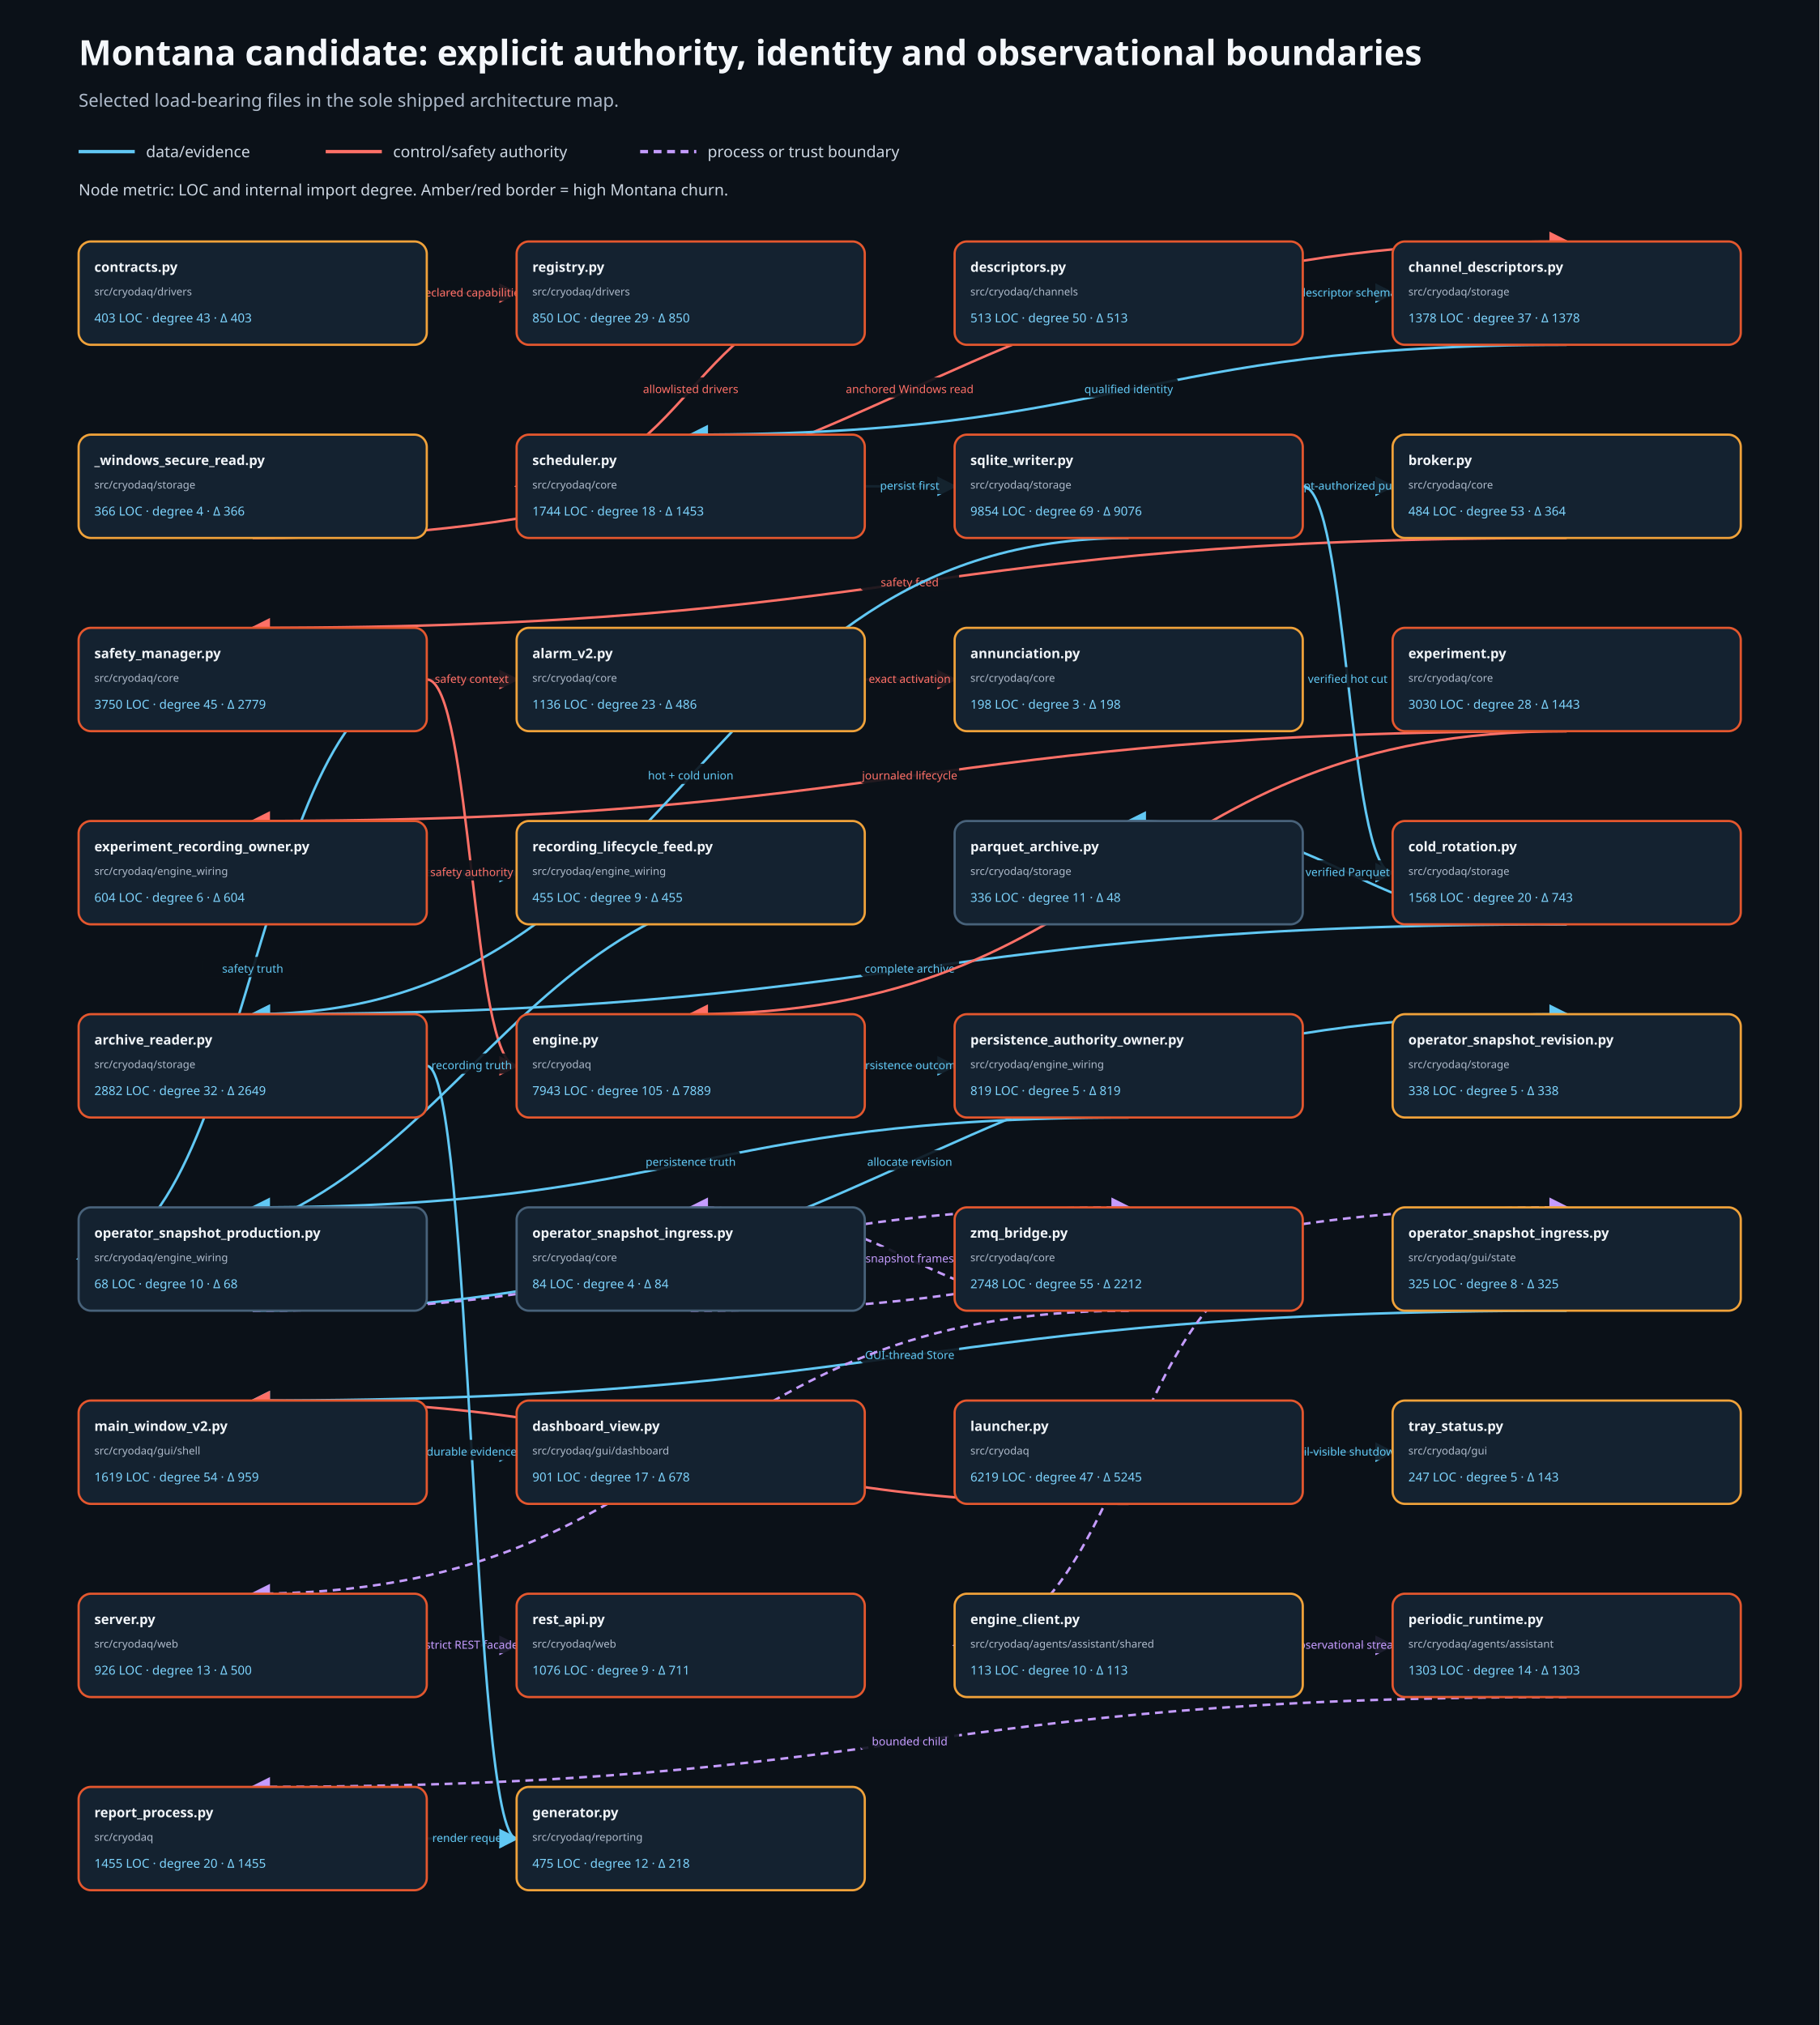
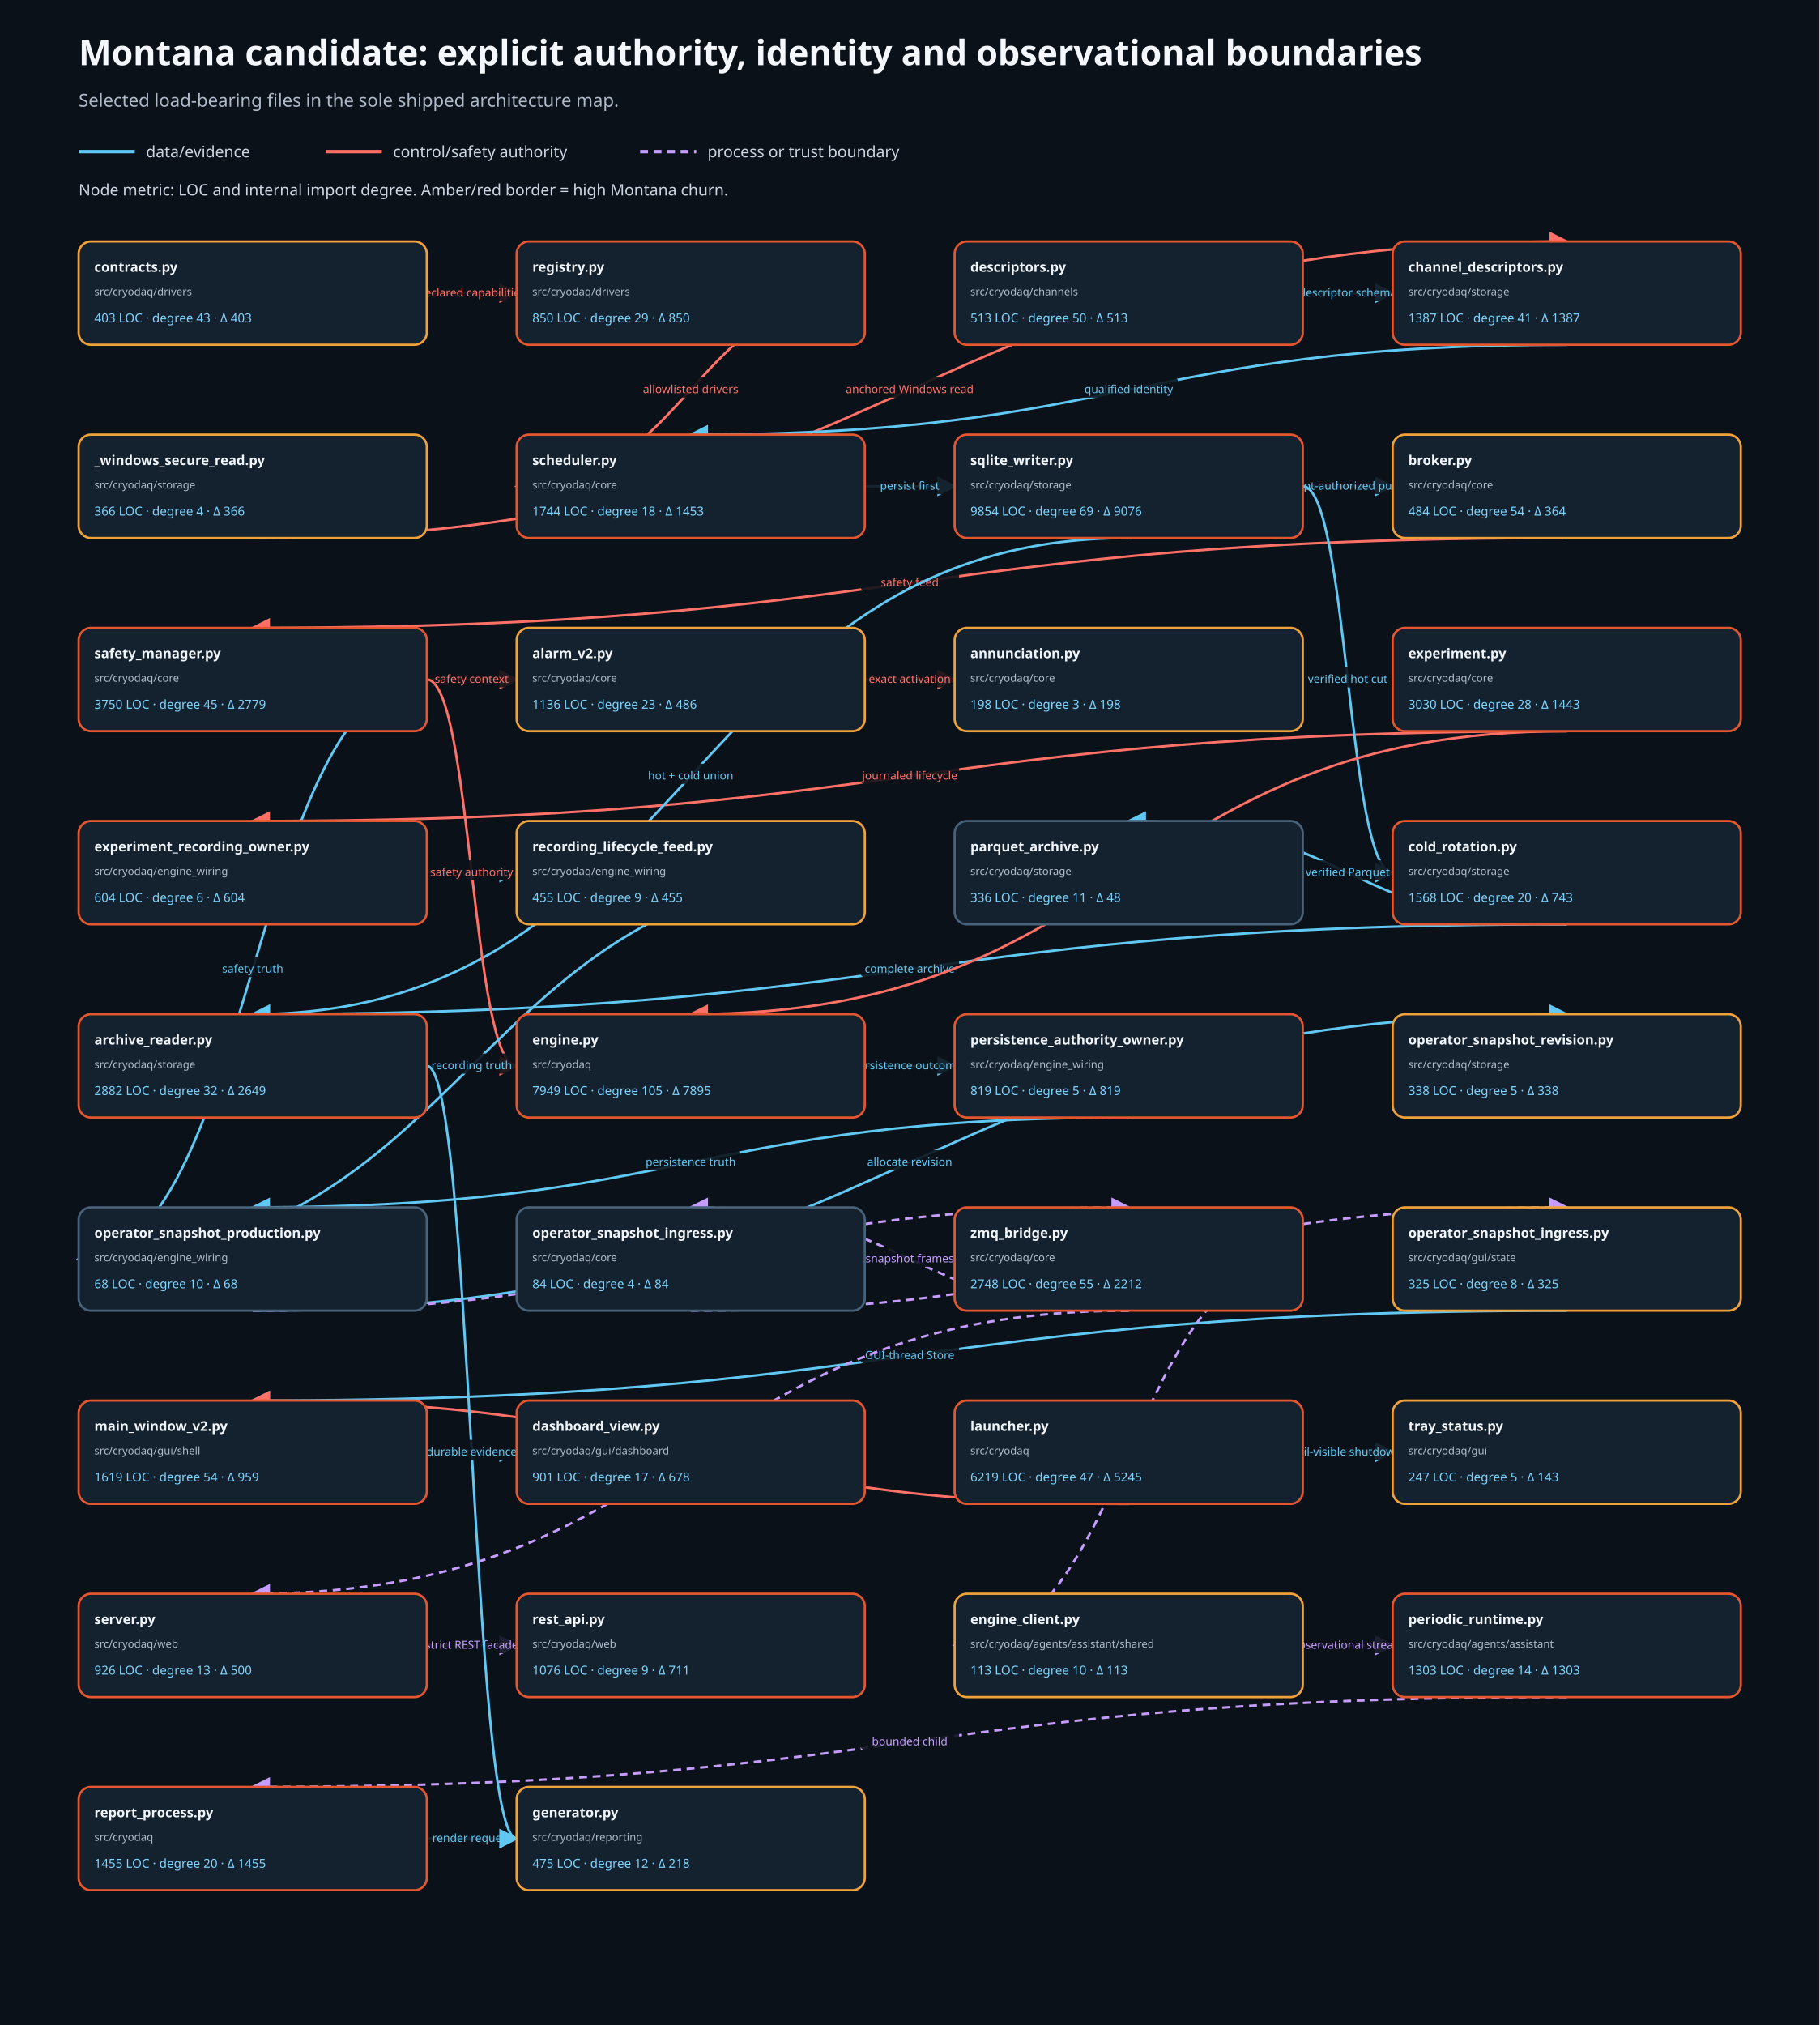
<svg xmlns="http://www.w3.org/2000/svg" role="img" aria-labelledby="title desc" viewBox="0 0 1620 1803" width="1620" height="1803">
  <defs>
    <marker id="dataArrow" markerWidth="8" markerHeight="8" refX="7" refY="4" orient="auto">
      <path d="M0,0 L8,4 L0,8 Z" fill="#61c8f4" />
    </marker>
    <marker id="controlArrow" markerWidth="8" markerHeight="8" refX="7" refY="4" orient="auto">
      <path d="M0,0 L8,4 L0,8 Z" fill="#ff7067" />
    </marker>
    <marker id="boundaryArrow" markerWidth="8" markerHeight="8" refX="7" refY="4" orient="auto">
      <path d="M0,0 L8,4 L0,8 Z" fill="#c59cff" />
    </marker>
  </defs>
  <rect width="100%" height="100%" fill="#0b1118" />
  <text x="70" y="58" fill="#f4f7fb" font-family="Segoe UI, sans-serif" font-size="31" font-weight="700">Montana candidate: explicit authority, identity and observational boundaries</text>
  <text x="70" y="95" fill="#aebaca" font-family="Segoe UI, sans-serif" font-size="16">Selected load-bearing files in the sole shipped architecture map.</text>
  <g aria-label="Legend" font-family="Segoe UI, sans-serif" font-size="14">
    <line x1="70" y1="135" x2="120" y2="135" stroke="#61c8f4" stroke-width="3" />
    <text x="130" y="140" fill="#cbd5e1">data/evidence</text>
    <line x1="290" y1="135" x2="340" y2="135" stroke="#ff7067" stroke-width="3" />
    <text x="350" y="140" fill="#cbd5e1">control/safety authority</text>
    <line x1="570" y1="135" x2="620" y2="135" stroke="#c59cff" stroke-width="3" stroke-dasharray="7 5" />
    <text x="630" y="140" fill="#cbd5e1">process or trust boundary</text>
    <text x="70" y="174" fill="#cbd5e1">Node metric: LOC and internal import degree. Amber/red border = high Montana churn.</text>
  </g>
  <g class="architecture-edges" fill="none">
    <path d="M380,261.0 C420.0,261.0 420.0,261.0 460,261.0" stroke="#ff7067" stroke-width="2.2" marker-end="url(#controlArrow)" />
    <rect x="376.0" y="250.0" width="88" height="18" rx="4" fill="#0b1118" opacity=".9" />
    <text x="420.0" y="264.0" text-anchor="middle" fill="#ff7067" font-family="Segoe UI, sans-serif" font-size="10">declared capabilities</text>
    <path d="M770,261.0 C615.0,261.0 615.0,433.0 460,433.0" stroke="#ff7067" stroke-width="2.2" marker-end="url(#controlArrow)" />
    <rect x="571.0" y="336.0" width="88" height="18" rx="4" fill="#0b1118" opacity=".9" />
    <text x="615.0" y="350.0" text-anchor="middle" fill="#ff7067" font-family="Segoe UI, sans-serif" font-size="10">allowlisted drivers</text>
    <path d="M1160,261.0 C1200.0,261.0 1200.0,261.0 1240,261.0" stroke="#61c8f4" stroke-width="2.2" marker-end="url(#dataArrow)" />
    <rect x="1156.0" y="250.0" width="88" height="18" rx="4" fill="#0b1118" opacity=".9" />
    <text x="1200.0" y="264.0" text-anchor="middle" fill="#61c8f4" font-family="Segoe UI, sans-serif" font-size="10">descriptor schema</text>
    <path d="M225.0,479 C810.0,479 810.0,215 1395.0,215" stroke="#ff7067" stroke-width="2.2" marker-end="url(#controlArrow)" />
    <rect x="766.0" y="336.0" width="88" height="18" rx="4" fill="#0b1118" opacity=".9" />
    <text x="810.0" y="350.0" text-anchor="middle" fill="#ff7067" font-family="Segoe UI, sans-serif" font-size="10">anchored Windows read</text>
    <path d="M1395.0,307 C1005.0,307 1005.0,387 615.0,387" stroke="#61c8f4" stroke-width="2.2" marker-end="url(#dataArrow)" />
    <rect x="961.0" y="336.0" width="88" height="18" rx="4" fill="#0b1118" opacity=".9" />
    <text x="1005.0" y="350.0" text-anchor="middle" fill="#61c8f4" font-family="Segoe UI, sans-serif" font-size="10">qualified identity</text>
    <path d="M770,433.0 C810.0,433.0 810.0,433.0 850,433.0" stroke="#61c8f4" stroke-width="2.2" marker-end="url(#dataArrow)" />
    <rect x="766.0" y="422.0" width="88" height="18" rx="4" fill="#0b1118" opacity=".9" />
    <text x="810.0" y="436.0" text-anchor="middle" fill="#61c8f4" font-family="Segoe UI, sans-serif" font-size="10">persist first</text>
    <path d="M1160,433.0 C1200.0,433.0 1200.0,433.0 1240,433.0" stroke="#61c8f4" stroke-width="2.2" marker-end="url(#dataArrow)" />
    <rect x="1156.0" y="422.0" width="88" height="18" rx="4" fill="#0b1118" opacity=".9" />
    <text x="1200.0" y="436.0" text-anchor="middle" fill="#61c8f4" font-family="Segoe UI, sans-serif" font-size="10">receipt-authorized publish</text>
    <path d="M1395.0,479 C810.0,479 810.0,559 225.0,559" stroke="#ff7067" stroke-width="2.2" marker-end="url(#controlArrow)" />
    <rect x="766.0" y="508.0" width="88" height="18" rx="4" fill="#0b1118" opacity=".9" />
    <text x="810.0" y="522.0" text-anchor="middle" fill="#ff7067" font-family="Segoe UI, sans-serif" font-size="10">safety feed</text>
    <path d="M380,605.0 C420.0,605.0 420.0,605.0 460,605.0" stroke="#ff7067" stroke-width="2.2" marker-end="url(#controlArrow)" />
    <rect x="376.0" y="594.0" width="88" height="18" rx="4" fill="#0b1118" opacity=".9" />
    <text x="420.0" y="608.0" text-anchor="middle" fill="#ff7067" font-family="Segoe UI, sans-serif" font-size="10">safety context</text>
    <path d="M770,605.0 C810.0,605.0 810.0,605.0 850,605.0" stroke="#ff7067" stroke-width="2.2" marker-end="url(#controlArrow)" />
    <rect x="766.0" y="594.0" width="88" height="18" rx="4" fill="#0b1118" opacity=".9" />
    <text x="810.0" y="608.0" text-anchor="middle" fill="#ff7067" font-family="Segoe UI, sans-serif" font-size="10">exact activation</text>
    <path d="M1395.0,651 C810.0,651 810.0,731 225.0,731" stroke="#ff7067" stroke-width="2.2" marker-end="url(#controlArrow)" />
    <rect x="766.0" y="680.0" width="88" height="18" rx="4" fill="#0b1118" opacity=".9" />
    <text x="810.0" y="694.0" text-anchor="middle" fill="#ff7067" font-family="Segoe UI, sans-serif" font-size="10">journaled lifecycle</text>
    <path d="M380,777.0 C420.0,777.0 420.0,777.0 460,777.0" stroke="#61c8f4" stroke-width="2.2" marker-end="url(#dataArrow)" />
    <rect x="376.0" y="766.0" width="88" height="18" rx="4" fill="#0b1118" opacity=".9" />
    <text x="420.0" y="780.0" text-anchor="middle" fill="#61c8f4" font-family="Segoe UI, sans-serif" font-size="10">recording outcome</text>
    <path d="M1160,433.0 C1200.0,433.0 1200.0,777.0 1240,777.0" stroke="#61c8f4" stroke-width="2.2" marker-end="url(#dataArrow)" />
    <rect x="1156.0" y="594.0" width="88" height="18" rx="4" fill="#0b1118" opacity=".9" />
    <text x="1200.0" y="608.0" text-anchor="middle" fill="#61c8f4" font-family="Segoe UI, sans-serif" font-size="10">verified hot cut</text>
    <path d="M1395.0,823 C1200.0,823 1200.0,731 1005.0,731" stroke="#61c8f4" stroke-width="2.2" marker-end="url(#dataArrow)" />
    <rect x="1156.0" y="766.0" width="88" height="18" rx="4" fill="#0b1118" opacity=".9" />
    <text x="1200.0" y="780.0" text-anchor="middle" fill="#61c8f4" font-family="Segoe UI, sans-serif" font-size="10">verified Parquet</text>
    <path d="M1395.0,823 C810.0,823 810.0,903 225.0,903" stroke="#61c8f4" stroke-width="2.2" marker-end="url(#dataArrow)" />
    <rect x="766.0" y="852.0" width="88" height="18" rx="4" fill="#0b1118" opacity=".9" />
    <text x="810.0" y="866.0" text-anchor="middle" fill="#61c8f4" font-family="Segoe UI, sans-serif" font-size="10">complete archive</text>
    <path d="M1005.0,479 C615.0,479 615.0,903 225.0,903" stroke="#61c8f4" stroke-width="2.2" marker-end="url(#dataArrow)" />
    <rect x="571.0" y="680.0" width="88" height="18" rx="4" fill="#0b1118" opacity=".9" />
    <text x="615.0" y="694.0" text-anchor="middle" fill="#61c8f4" font-family="Segoe UI, sans-serif" font-size="10">hot + cold union</text>
    <path d="M380,605.0 C420.0,605.0 420.0,949.0 460,949.0" stroke="#ff7067" stroke-width="2.2" marker-end="url(#controlArrow)" />
    <rect x="376.0" y="766.0" width="88" height="18" rx="4" fill="#0b1118" opacity=".9" />
    <text x="420.0" y="780.0" text-anchor="middle" fill="#ff7067" font-family="Segoe UI, sans-serif" font-size="10">safety authority</text>
    <path d="M1395.0,651 C1005.0,651 1005.0,903 615.0,903" stroke="#ff7067" stroke-width="2.2" marker-end="url(#controlArrow)" />
    <rect x="961.0" y="766.0" width="88" height="18" rx="4" fill="#0b1118" opacity=".9" />
    <text x="1005.0" y="780.0" text-anchor="middle" fill="#ff7067" font-family="Segoe UI, sans-serif" font-size="10">experiment commands</text>
    <path d="M770,949.0 C810.0,949.0 810.0,949.0 850,949.0" stroke="#61c8f4" stroke-width="2.2" marker-end="url(#dataArrow)" />
    <rect x="766.0" y="938.0" width="88" height="18" rx="4" fill="#0b1118" opacity=".9" />
    <text x="810.0" y="952.0" text-anchor="middle" fill="#61c8f4" font-family="Segoe UI, sans-serif" font-size="10">persistence outcomes</text>
    <path d="M770,777.0 C420.0,777.0 420.0,1121.0 70,1121.0" stroke="#61c8f4" stroke-width="2.2" marker-end="url(#dataArrow)" />
    <rect x="376.0" y="938.0" width="88" height="18" rx="4" fill="#0b1118" opacity=".9" />
    <text x="420.0" y="952.0" text-anchor="middle" fill="#61c8f4" font-family="Segoe UI, sans-serif" font-size="10">recording truth</text>
    <path d="M1005.0,995 C615.0,995 615.0,1075 225.0,1075" stroke="#61c8f4" stroke-width="2.2" marker-end="url(#dataArrow)" />
    <rect x="571.0" y="1024.0" width="88" height="18" rx="4" fill="#0b1118" opacity=".9" />
    <text x="615.0" y="1038.0" text-anchor="middle" fill="#61c8f4" font-family="Segoe UI, sans-serif" font-size="10">persistence truth</text>
    <path d="M380,605.0 C225.0,605.0 225.0,1121.0 70,1121.0" stroke="#61c8f4" stroke-width="2.2" marker-end="url(#dataArrow)" />
    <rect x="181.0" y="852.0" width="88" height="18" rx="4" fill="#0b1118" opacity=".9" />
    <text x="225.0" y="866.0" text-anchor="middle" fill="#61c8f4" font-family="Segoe UI, sans-serif" font-size="10">safety truth</text>
    <path d="M225.0,1167 C810.0,1167 810.0,903 1395.0,903" stroke="#61c8f4" stroke-width="2.2" marker-end="url(#dataArrow)" />
    <rect x="766.0" y="1024.0" width="88" height="18" rx="4" fill="#0b1118" opacity=".9" />
    <text x="810.0" y="1038.0" text-anchor="middle" fill="#61c8f4" font-family="Segoe UI, sans-serif" font-size="10">allocate revision</text>
    <path d="M225.0,1167 C615.0,1167 615.0,1075 1005.0,1075" stroke="#c59cff" stroke-width="2.2" marker-end="url(#boundaryArrow)" stroke-dasharray="7 5" />
    <rect x="571.0" y="1110.0" width="88" height="18" rx="4" fill="#0b1118" opacity=".9" />
    <text x="615.0" y="1124.0" text-anchor="middle" fill="#c59cff" font-family="Segoe UI, sans-serif" font-size="10">revisioned PUB</text>
    <path d="M1005.0,1167 C810.0,1167 810.0,1075 615.0,1075" stroke="#c59cff" stroke-width="2.2" marker-end="url(#boundaryArrow)" stroke-dasharray="7 5" />
    <rect x="766.0" y="1110.0" width="88" height="18" rx="4" fill="#0b1118" opacity=".9" />
    <text x="810.0" y="1124.0" text-anchor="middle" fill="#c59cff" font-family="Segoe UI, sans-serif" font-size="10">snapshot frames</text>
    <path d="M615.0,1167 C1005.0,1167 1005.0,1075 1395.0,1075" stroke="#c59cff" stroke-width="2.2" marker-end="url(#boundaryArrow)" stroke-dasharray="7 5" />
    <rect x="961.0" y="1110.0" width="88" height="18" rx="4" fill="#0b1118" opacity=".9" />
    <text x="1005.0" y="1124.0" text-anchor="middle" fill="#c59cff" font-family="Segoe UI, sans-serif" font-size="10">bounded queue</text>
    <path d="M1395.0,1167 C810.0,1167 810.0,1247 225.0,1247" stroke="#61c8f4" stroke-width="2.2" marker-end="url(#dataArrow)" />
    <rect x="766.0" y="1196.0" width="88" height="18" rx="4" fill="#0b1118" opacity=".9" />
    <text x="810.0" y="1210.0" text-anchor="middle" fill="#61c8f4" font-family="Segoe UI, sans-serif" font-size="10">GUI-thread Store</text>
    <path d="M380,1293.0 C420.0,1293.0 420.0,1293.0 460,1293.0" stroke="#61c8f4" stroke-width="2.2" marker-end="url(#dataArrow)" />
    <rect x="376.0" y="1282.0" width="88" height="18" rx="4" fill="#0b1118" opacity=".9" />
    <text x="420.0" y="1296.0" text-anchor="middle" fill="#61c8f4" font-family="Segoe UI, sans-serif" font-size="10">panoramic truth</text>
    <path d="M1005.0,1339 C615.0,1339 615.0,1247 225.0,1247" stroke="#ff7067" stroke-width="2.2" marker-end="url(#controlArrow)" />
    <rect x="571.0" y="1282.0" width="88" height="18" rx="4" fill="#0b1118" opacity=".9" />
    <text x="615.0" y="1296.0" text-anchor="middle" fill="#ff7067" font-family="Segoe UI, sans-serif" font-size="10">owns GUI lifecycle</text>
    <path d="M1160,1293.0 C1200.0,1293.0 1200.0,1293.0 1240,1293.0" stroke="#61c8f4" stroke-width="2.2" marker-end="url(#dataArrow)" />
    <rect x="1156.0" y="1282.0" width="88" height="18" rx="4" fill="#0b1118" opacity=".9" />
    <text x="1200.0" y="1296.0" text-anchor="middle" fill="#61c8f4" font-family="Segoe UI, sans-serif" font-size="10">fail-visible shutdown</text>
    <path d="M1005.0,1167 C615.0,1167 615.0,1419 225.0,1419" stroke="#c59cff" stroke-width="2.2" marker-end="url(#boundaryArrow)" stroke-dasharray="7 5" />
    <rect x="571.0" y="1282.0" width="88" height="18" rx="4" fill="#0b1118" opacity=".9" />
    <text x="615.0" y="1296.0" text-anchor="middle" fill="#c59cff" font-family="Segoe UI, sans-serif" font-size="10">monitoring transport</text>
    <path d="M380,1465.0 C420.0,1465.0 420.0,1465.0 460,1465.0" stroke="#c59cff" stroke-width="2.2" marker-end="url(#boundaryArrow)" stroke-dasharray="7 5" />
    <rect x="376.0" y="1454.0" width="88" height="18" rx="4" fill="#0b1118" opacity=".9" />
    <text x="420.0" y="1468.0" text-anchor="middle" fill="#c59cff" font-family="Segoe UI, sans-serif" font-size="10">strict REST facade</text>
    <path d="M1160,1121.0 C1005.0,1121.0 1005.0,1465.0 850,1465.0" stroke="#c59cff" stroke-width="2.2" marker-end="url(#boundaryArrow)" stroke-dasharray="7 5" />
    <rect x="961.0" y="1282.0" width="88" height="18" rx="4" fill="#0b1118" opacity=".9" />
    <text x="1005.0" y="1296.0" text-anchor="middle" fill="#c59cff" font-family="Segoe UI, sans-serif" font-size="10">allowlisted query</text>
    <path d="M1160,1465.0 C1200.0,1465.0 1200.0,1465.0 1240,1465.0" stroke="#c59cff" stroke-width="2.2" marker-end="url(#boundaryArrow)" stroke-dasharray="7 5" />
    <rect x="1156.0" y="1454.0" width="88" height="18" rx="4" fill="#0b1118" opacity=".9" />
    <text x="1200.0" y="1468.0" text-anchor="middle" fill="#c59cff" font-family="Segoe UI, sans-serif" font-size="10">observational stream</text>
    <path d="M1395.0,1511 C810.0,1511 810.0,1591 225.0,1591" stroke="#c59cff" stroke-width="2.2" marker-end="url(#boundaryArrow)" stroke-dasharray="7 5" />
    <rect x="766.0" y="1540.0" width="88" height="18" rx="4" fill="#0b1118" opacity=".9" />
    <text x="810.0" y="1554.0" text-anchor="middle" fill="#c59cff" font-family="Segoe UI, sans-serif" font-size="10">bounded child</text>
    <path d="M380,1637.0 C420.0,1637.0 420.0,1637.0 460,1637.0" stroke="#61c8f4" stroke-width="2.2" marker-end="url(#dataArrow)" />
    <rect x="376.0" y="1626.0" width="88" height="18" rx="4" fill="#0b1118" opacity=".9" />
    <text x="420.0" y="1640.0" text-anchor="middle" fill="#61c8f4" font-family="Segoe UI, sans-serif" font-size="10">render request</text>
    <path d="M380,949.0 C420.0,949.0 420.0,1637.0 460,1637.0" stroke="#61c8f4" stroke-width="2.2" marker-end="url(#dataArrow)" />
    <rect x="376.0" y="1282.0" width="88" height="18" rx="4" fill="#0b1118" opacity=".9" />
    <text x="420.0" y="1296.0" text-anchor="middle" fill="#61c8f4" font-family="Segoe UI, sans-serif" font-size="10">durable evidence</text>
  </g>
  <g class="important-files" font-family="Segoe UI, sans-serif">
    <g class="file-node" data-path="src/cryodaq/drivers/contracts.py" data-kind="blob" role="group" aria-label="src/cryodaq/drivers/contracts.py | 403 LOC | internal degree 43 | churn 403">
      <rect x="70" y="215" width="310" height="92" rx="11" fill="#142230" stroke="#f0a23a" stroke-width="2" />
      <text x="84" y="242" fill="#f1f5f9" font-size="12" font-weight="700">contracts.py</text>
      <text x="84" y="263" fill="#aebaca" font-size="9.5">src/cryodaq/drivers</text>
      <text x="84" y="287" fill="#7dd3fc" font-size="11">403 LOC · degree 43 · Δ 403</text>
    </g>
    <g class="file-node" data-path="src/cryodaq/drivers/registry.py" data-kind="blob" role="group" aria-label="src/cryodaq/drivers/registry.py | 850 LOC | internal degree 29 | churn 850">
      <rect x="460" y="215" width="310" height="92" rx="11" fill="#142230" stroke="#e4572e" stroke-width="2" />
      <text x="474" y="242" fill="#f1f5f9" font-size="12" font-weight="700">registry.py</text>
      <text x="474" y="263" fill="#aebaca" font-size="9.5">src/cryodaq/drivers</text>
      <text x="474" y="287" fill="#7dd3fc" font-size="11">850 LOC · degree 29 · Δ 850</text>
    </g>
    <g class="file-node" data-path="src/cryodaq/channels/descriptors.py" data-kind="blob" role="group" aria-label="src/cryodaq/channels/descriptors.py | 513 LOC | internal degree 50 | churn 513">
      <rect x="850" y="215" width="310" height="92" rx="11" fill="#142230" stroke="#e4572e" stroke-width="2" />
      <text x="864" y="242" fill="#f1f5f9" font-size="12" font-weight="700">descriptors.py</text>
      <text x="864" y="263" fill="#aebaca" font-size="9.5">src/cryodaq/channels</text>
      <text x="864" y="287" fill="#7dd3fc" font-size="11">513 LOC · degree 50 · Δ 513</text>
    </g>
-     <g class="file-node" data-path="src/cryodaq/storage/channel_descriptors.py" data-kind="blob" role="group" aria-label="src/cryodaq/storage/channel_descriptors.py | 1378 LOC | internal degree 37 | churn 1378">
+     <g class="file-node" data-path="src/cryodaq/storage/channel_descriptors.py" data-kind="blob" role="group" aria-label="src/cryodaq/storage/channel_descriptors.py | 1387 LOC | internal degree 41 | churn 1387">
      <rect x="1240" y="215" width="310" height="92" rx="11" fill="#142230" stroke="#e4572e" stroke-width="2" />
      <text x="1254" y="242" fill="#f1f5f9" font-size="12" font-weight="700">channel_descriptors.py</text>
      <text x="1254" y="263" fill="#aebaca" font-size="9.5">src/cryodaq/storage</text>
-       <text x="1254" y="287" fill="#7dd3fc" font-size="11">1378 LOC · degree 37 · Δ 1378</text>
+       <text x="1254" y="287" fill="#7dd3fc" font-size="11">1387 LOC · degree 41 · Δ 1387</text>
    </g>
    <g class="file-node" data-path="src/cryodaq/storage/_windows_secure_read.py" data-kind="blob" role="group" aria-label="src/cryodaq/storage/_windows_secure_read.py | 366 LOC | internal degree 4 | churn 366">
      <rect x="70" y="387" width="310" height="92" rx="11" fill="#142230" stroke="#f0a23a" stroke-width="2" />
      <text x="84" y="414" fill="#f1f5f9" font-size="12" font-weight="700">_windows_secure_read.py</text>
      <text x="84" y="435" fill="#aebaca" font-size="9.5">src/cryodaq/storage</text>
      <text x="84" y="459" fill="#7dd3fc" font-size="11">366 LOC · degree 4 · Δ 366</text>
    </g>
    <g class="file-node" data-path="src/cryodaq/core/scheduler.py" data-kind="blob" role="group" aria-label="src/cryodaq/core/scheduler.py | 1744 LOC | internal degree 18 | churn 1453">
      <rect x="460" y="387" width="310" height="92" rx="11" fill="#142230" stroke="#e4572e" stroke-width="2" />
      <text x="474" y="414" fill="#f1f5f9" font-size="12" font-weight="700">scheduler.py</text>
      <text x="474" y="435" fill="#aebaca" font-size="9.5">src/cryodaq/core</text>
      <text x="474" y="459" fill="#7dd3fc" font-size="11">1744 LOC · degree 18 · Δ 1453</text>
    </g>
    <g class="file-node" data-path="src/cryodaq/storage/sqlite_writer.py" data-kind="blob" role="group" aria-label="src/cryodaq/storage/sqlite_writer.py | 9854 LOC | internal degree 69 | churn 9076">
      <rect x="850" y="387" width="310" height="92" rx="11" fill="#142230" stroke="#e4572e" stroke-width="2" />
      <text x="864" y="414" fill="#f1f5f9" font-size="12" font-weight="700">sqlite_writer.py</text>
      <text x="864" y="435" fill="#aebaca" font-size="9.5">src/cryodaq/storage</text>
      <text x="864" y="459" fill="#7dd3fc" font-size="11">9854 LOC · degree 69 · Δ 9076</text>
    </g>
-     <g class="file-node" data-path="src/cryodaq/core/broker.py" data-kind="blob" role="group" aria-label="src/cryodaq/core/broker.py | 484 LOC | internal degree 53 | churn 364">
+     <g class="file-node" data-path="src/cryodaq/core/broker.py" data-kind="blob" role="group" aria-label="src/cryodaq/core/broker.py | 484 LOC | internal degree 54 | churn 364">
      <rect x="1240" y="387" width="310" height="92" rx="11" fill="#142230" stroke="#f0a23a" stroke-width="2" />
      <text x="1254" y="414" fill="#f1f5f9" font-size="12" font-weight="700">broker.py</text>
      <text x="1254" y="435" fill="#aebaca" font-size="9.5">src/cryodaq/core</text>
-       <text x="1254" y="459" fill="#7dd3fc" font-size="11">484 LOC · degree 53 · Δ 364</text>
+       <text x="1254" y="459" fill="#7dd3fc" font-size="11">484 LOC · degree 54 · Δ 364</text>
    </g>
    <g class="file-node" data-path="src/cryodaq/core/safety_manager.py" data-kind="blob" role="group" aria-label="src/cryodaq/core/safety_manager.py | 3750 LOC | internal degree 45 | churn 2779">
      <rect x="70" y="559" width="310" height="92" rx="11" fill="#142230" stroke="#e4572e" stroke-width="2" />
      <text x="84" y="586" fill="#f1f5f9" font-size="12" font-weight="700">safety_manager.py</text>
      <text x="84" y="607" fill="#aebaca" font-size="9.5">src/cryodaq/core</text>
      <text x="84" y="631" fill="#7dd3fc" font-size="11">3750 LOC · degree 45 · Δ 2779</text>
    </g>
    <g class="file-node" data-path="src/cryodaq/core/alarm_v2.py" data-kind="blob" role="group" aria-label="src/cryodaq/core/alarm_v2.py | 1136 LOC | internal degree 23 | churn 486">
      <rect x="460" y="559" width="310" height="92" rx="11" fill="#142230" stroke="#f0a23a" stroke-width="2" />
      <text x="474" y="586" fill="#f1f5f9" font-size="12" font-weight="700">alarm_v2.py</text>
      <text x="474" y="607" fill="#aebaca" font-size="9.5">src/cryodaq/core</text>
      <text x="474" y="631" fill="#7dd3fc" font-size="11">1136 LOC · degree 23 · Δ 486</text>
    </g>
    <g class="file-node" data-path="src/cryodaq/core/annunciation.py" data-kind="blob" role="group" aria-label="src/cryodaq/core/annunciation.py | 198 LOC | internal degree 3 | churn 198">
      <rect x="850" y="559" width="310" height="92" rx="11" fill="#142230" stroke="#f0a23a" stroke-width="2" />
      <text x="864" y="586" fill="#f1f5f9" font-size="12" font-weight="700">annunciation.py</text>
      <text x="864" y="607" fill="#aebaca" font-size="9.5">src/cryodaq/core</text>
      <text x="864" y="631" fill="#7dd3fc" font-size="11">198 LOC · degree 3 · Δ 198</text>
    </g>
    <g class="file-node" data-path="src/cryodaq/core/experiment.py" data-kind="blob" role="group" aria-label="src/cryodaq/core/experiment.py | 3030 LOC | internal degree 28 | churn 1443">
      <rect x="1240" y="559" width="310" height="92" rx="11" fill="#142230" stroke="#e4572e" stroke-width="2" />
      <text x="1254" y="586" fill="#f1f5f9" font-size="12" font-weight="700">experiment.py</text>
      <text x="1254" y="607" fill="#aebaca" font-size="9.5">src/cryodaq/core</text>
      <text x="1254" y="631" fill="#7dd3fc" font-size="11">3030 LOC · degree 28 · Δ 1443</text>
    </g>
    <g class="file-node" data-path="src/cryodaq/engine_wiring/experiment_recording_owner.py" data-kind="blob" role="group" aria-label="src/cryodaq/engine_wiring/experiment_recording_owner.py | 604 LOC | internal degree 6 | churn 604">
      <rect x="70" y="731" width="310" height="92" rx="11" fill="#142230" stroke="#e4572e" stroke-width="2" />
      <text x="84" y="758" fill="#f1f5f9" font-size="12" font-weight="700">experiment_recording_owner.py</text>
      <text x="84" y="779" fill="#aebaca" font-size="9.5">src/cryodaq/engine_wiring</text>
      <text x="84" y="803" fill="#7dd3fc" font-size="11">604 LOC · degree 6 · Δ 604</text>
    </g>
    <g class="file-node" data-path="src/cryodaq/engine_wiring/recording_lifecycle_feed.py" data-kind="blob" role="group" aria-label="src/cryodaq/engine_wiring/recording_lifecycle_feed.py | 455 LOC | internal degree 9 | churn 455">
      <rect x="460" y="731" width="310" height="92" rx="11" fill="#142230" stroke="#f0a23a" stroke-width="2" />
      <text x="474" y="758" fill="#f1f5f9" font-size="12" font-weight="700">recording_lifecycle_feed.py</text>
      <text x="474" y="779" fill="#aebaca" font-size="9.5">src/cryodaq/engine_wiring</text>
      <text x="474" y="803" fill="#7dd3fc" font-size="11">455 LOC · degree 9 · Δ 455</text>
    </g>
    <g class="file-node" data-path="src/cryodaq/storage/parquet_archive.py" data-kind="blob" role="group" aria-label="src/cryodaq/storage/parquet_archive.py | 336 LOC | internal degree 11 | churn 48">
      <rect x="850" y="731" width="310" height="92" rx="11" fill="#142230" stroke="#48627a" stroke-width="2" />
      <text x="864" y="758" fill="#f1f5f9" font-size="12" font-weight="700">parquet_archive.py</text>
      <text x="864" y="779" fill="#aebaca" font-size="9.5">src/cryodaq/storage</text>
      <text x="864" y="803" fill="#7dd3fc" font-size="11">336 LOC · degree 11 · Δ 48</text>
    </g>
    <g class="file-node" data-path="src/cryodaq/storage/cold_rotation.py" data-kind="blob" role="group" aria-label="src/cryodaq/storage/cold_rotation.py | 1568 LOC | internal degree 20 | churn 743">
      <rect x="1240" y="731" width="310" height="92" rx="11" fill="#142230" stroke="#e4572e" stroke-width="2" />
      <text x="1254" y="758" fill="#f1f5f9" font-size="12" font-weight="700">cold_rotation.py</text>
      <text x="1254" y="779" fill="#aebaca" font-size="9.5">src/cryodaq/storage</text>
      <text x="1254" y="803" fill="#7dd3fc" font-size="11">1568 LOC · degree 20 · Δ 743</text>
    </g>
    <g class="file-node" data-path="src/cryodaq/storage/archive_reader.py" data-kind="blob" role="group" aria-label="src/cryodaq/storage/archive_reader.py | 2882 LOC | internal degree 32 | churn 2649">
      <rect x="70" y="903" width="310" height="92" rx="11" fill="#142230" stroke="#e4572e" stroke-width="2" />
      <text x="84" y="930" fill="#f1f5f9" font-size="12" font-weight="700">archive_reader.py</text>
      <text x="84" y="951" fill="#aebaca" font-size="9.5">src/cryodaq/storage</text>
      <text x="84" y="975" fill="#7dd3fc" font-size="11">2882 LOC · degree 32 · Δ 2649</text>
    </g>
-     <g class="file-node" data-path="src/cryodaq/engine.py" data-kind="blob" role="group" aria-label="src/cryodaq/engine.py | 7943 LOC | internal degree 105 | churn 7889">
+     <g class="file-node" data-path="src/cryodaq/engine.py" data-kind="blob" role="group" aria-label="src/cryodaq/engine.py | 7949 LOC | internal degree 105 | churn 7895">
      <rect x="460" y="903" width="310" height="92" rx="11" fill="#142230" stroke="#e4572e" stroke-width="2" />
      <text x="474" y="930" fill="#f1f5f9" font-size="12" font-weight="700">engine.py</text>
      <text x="474" y="951" fill="#aebaca" font-size="9.5">src/cryodaq</text>
-       <text x="474" y="975" fill="#7dd3fc" font-size="11">7943 LOC · degree 105 · Δ 7889</text>
+       <text x="474" y="975" fill="#7dd3fc" font-size="11">7949 LOC · degree 105 · Δ 7895</text>
    </g>
    <g class="file-node" data-path="src/cryodaq/engine_wiring/persistence_authority_owner.py" data-kind="blob" role="group" aria-label="src/cryodaq/engine_wiring/persistence_authority_owner.py | 819 LOC | internal degree 5 | churn 819">
      <rect x="850" y="903" width="310" height="92" rx="11" fill="#142230" stroke="#e4572e" stroke-width="2" />
      <text x="864" y="930" fill="#f1f5f9" font-size="12" font-weight="700">persistence_authority_owner.py</text>
      <text x="864" y="951" fill="#aebaca" font-size="9.5">src/cryodaq/engine_wiring</text>
      <text x="864" y="975" fill="#7dd3fc" font-size="11">819 LOC · degree 5 · Δ 819</text>
    </g>
    <g class="file-node" data-path="src/cryodaq/storage/operator_snapshot_revision.py" data-kind="blob" role="group" aria-label="src/cryodaq/storage/operator_snapshot_revision.py | 338 LOC | internal degree 5 | churn 338">
      <rect x="1240" y="903" width="310" height="92" rx="11" fill="#142230" stroke="#f0a23a" stroke-width="2" />
      <text x="1254" y="930" fill="#f1f5f9" font-size="12" font-weight="700">operator_snapshot_revision.py</text>
      <text x="1254" y="951" fill="#aebaca" font-size="9.5">src/cryodaq/storage</text>
      <text x="1254" y="975" fill="#7dd3fc" font-size="11">338 LOC · degree 5 · Δ 338</text>
    </g>
    <g class="file-node" data-path="src/cryodaq/engine_wiring/operator_snapshot_production.py" data-kind="blob" role="group" aria-label="src/cryodaq/engine_wiring/operator_snapshot_production.py | 68 LOC | internal degree 10 | churn 68">
      <rect x="70" y="1075" width="310" height="92" rx="11" fill="#142230" stroke="#48627a" stroke-width="2" />
      <text x="84" y="1102" fill="#f1f5f9" font-size="12" font-weight="700">operator_snapshot_production.py</text>
      <text x="84" y="1123" fill="#aebaca" font-size="9.5">src/cryodaq/engine_wiring</text>
      <text x="84" y="1147" fill="#7dd3fc" font-size="11">68 LOC · degree 10 · Δ 68</text>
    </g>
    <g class="file-node" data-path="src/cryodaq/core/operator_snapshot_ingress.py" data-kind="blob" role="group" aria-label="src/cryodaq/core/operator_snapshot_ingress.py | 84 LOC | internal degree 4 | churn 84">
      <rect x="460" y="1075" width="310" height="92" rx="11" fill="#142230" stroke="#48627a" stroke-width="2" />
      <text x="474" y="1102" fill="#f1f5f9" font-size="12" font-weight="700">operator_snapshot_ingress.py</text>
      <text x="474" y="1123" fill="#aebaca" font-size="9.5">src/cryodaq/core</text>
      <text x="474" y="1147" fill="#7dd3fc" font-size="11">84 LOC · degree 4 · Δ 84</text>
    </g>
    <g class="file-node" data-path="src/cryodaq/core/zmq_bridge.py" data-kind="blob" role="group" aria-label="src/cryodaq/core/zmq_bridge.py | 2748 LOC | internal degree 55 | churn 2212">
      <rect x="850" y="1075" width="310" height="92" rx="11" fill="#142230" stroke="#e4572e" stroke-width="2" />
      <text x="864" y="1102" fill="#f1f5f9" font-size="12" font-weight="700">zmq_bridge.py</text>
      <text x="864" y="1123" fill="#aebaca" font-size="9.5">src/cryodaq/core</text>
      <text x="864" y="1147" fill="#7dd3fc" font-size="11">2748 LOC · degree 55 · Δ 2212</text>
    </g>
    <g class="file-node" data-path="src/cryodaq/gui/state/operator_snapshot_ingress.py" data-kind="blob" role="group" aria-label="src/cryodaq/gui/state/operator_snapshot_ingress.py | 325 LOC | internal degree 8 | churn 325">
      <rect x="1240" y="1075" width="310" height="92" rx="11" fill="#142230" stroke="#f0a23a" stroke-width="2" />
      <text x="1254" y="1102" fill="#f1f5f9" font-size="12" font-weight="700">operator_snapshot_ingress.py</text>
      <text x="1254" y="1123" fill="#aebaca" font-size="9.5">src/cryodaq/gui/state</text>
      <text x="1254" y="1147" fill="#7dd3fc" font-size="11">325 LOC · degree 8 · Δ 325</text>
    </g>
    <g class="file-node" data-path="src/cryodaq/gui/shell/main_window_v2.py" data-kind="blob" role="group" aria-label="src/cryodaq/gui/shell/main_window_v2.py | 1619 LOC | internal degree 54 | churn 959">
      <rect x="70" y="1247" width="310" height="92" rx="11" fill="#142230" stroke="#e4572e" stroke-width="2" />
      <text x="84" y="1274" fill="#f1f5f9" font-size="12" font-weight="700">main_window_v2.py</text>
      <text x="84" y="1295" fill="#aebaca" font-size="9.5">src/cryodaq/gui/shell</text>
      <text x="84" y="1319" fill="#7dd3fc" font-size="11">1619 LOC · degree 54 · Δ 959</text>
    </g>
    <g class="file-node" data-path="src/cryodaq/gui/dashboard/dashboard_view.py" data-kind="blob" role="group" aria-label="src/cryodaq/gui/dashboard/dashboard_view.py | 901 LOC | internal degree 17 | churn 678">
      <rect x="460" y="1247" width="310" height="92" rx="11" fill="#142230" stroke="#e4572e" stroke-width="2" />
      <text x="474" y="1274" fill="#f1f5f9" font-size="12" font-weight="700">dashboard_view.py</text>
      <text x="474" y="1295" fill="#aebaca" font-size="9.5">src/cryodaq/gui/dashboard</text>
      <text x="474" y="1319" fill="#7dd3fc" font-size="11">901 LOC · degree 17 · Δ 678</text>
    </g>
    <g class="file-node" data-path="src/cryodaq/launcher.py" data-kind="blob" role="group" aria-label="src/cryodaq/launcher.py | 6219 LOC | internal degree 47 | churn 5245">
      <rect x="850" y="1247" width="310" height="92" rx="11" fill="#142230" stroke="#e4572e" stroke-width="2" />
      <text x="864" y="1274" fill="#f1f5f9" font-size="12" font-weight="700">launcher.py</text>
      <text x="864" y="1295" fill="#aebaca" font-size="9.5">src/cryodaq</text>
      <text x="864" y="1319" fill="#7dd3fc" font-size="11">6219 LOC · degree 47 · Δ 5245</text>
    </g>
    <g class="file-node" data-path="src/cryodaq/gui/tray_status.py" data-kind="blob" role="group" aria-label="src/cryodaq/gui/tray_status.py | 247 LOC | internal degree 5 | churn 143">
      <rect x="1240" y="1247" width="310" height="92" rx="11" fill="#142230" stroke="#f0a23a" stroke-width="2" />
      <text x="1254" y="1274" fill="#f1f5f9" font-size="12" font-weight="700">tray_status.py</text>
      <text x="1254" y="1295" fill="#aebaca" font-size="9.5">src/cryodaq/gui</text>
      <text x="1254" y="1319" fill="#7dd3fc" font-size="11">247 LOC · degree 5 · Δ 143</text>
    </g>
    <g class="file-node" data-path="src/cryodaq/web/server.py" data-kind="blob" role="group" aria-label="src/cryodaq/web/server.py | 926 LOC | internal degree 13 | churn 500">
      <rect x="70" y="1419" width="310" height="92" rx="11" fill="#142230" stroke="#e4572e" stroke-width="2" />
      <text x="84" y="1446" fill="#f1f5f9" font-size="12" font-weight="700">server.py</text>
      <text x="84" y="1467" fill="#aebaca" font-size="9.5">src/cryodaq/web</text>
      <text x="84" y="1491" fill="#7dd3fc" font-size="11">926 LOC · degree 13 · Δ 500</text>
    </g>
    <g class="file-node" data-path="src/cryodaq/web/rest_api.py" data-kind="blob" role="group" aria-label="src/cryodaq/web/rest_api.py | 1076 LOC | internal degree 9 | churn 711">
      <rect x="460" y="1419" width="310" height="92" rx="11" fill="#142230" stroke="#e4572e" stroke-width="2" />
      <text x="474" y="1446" fill="#f1f5f9" font-size="12" font-weight="700">rest_api.py</text>
      <text x="474" y="1467" fill="#aebaca" font-size="9.5">src/cryodaq/web</text>
      <text x="474" y="1491" fill="#7dd3fc" font-size="11">1076 LOC · degree 9 · Δ 711</text>
    </g>
    <g class="file-node" data-path="src/cryodaq/agents/assistant/shared/engine_client.py" data-kind="blob" role="group" aria-label="src/cryodaq/agents/assistant/shared/engine_client.py | 113 LOC | internal degree 10 | churn 113">
      <rect x="850" y="1419" width="310" height="92" rx="11" fill="#142230" stroke="#f0a23a" stroke-width="2" />
      <text x="864" y="1446" fill="#f1f5f9" font-size="12" font-weight="700">engine_client.py</text>
      <text x="864" y="1467" fill="#aebaca" font-size="9.5">src/cryodaq/agents/assistant/shared</text>
      <text x="864" y="1491" fill="#7dd3fc" font-size="11">113 LOC · degree 10 · Δ 113</text>
    </g>
    <g class="file-node" data-path="src/cryodaq/agents/assistant/periodic_runtime.py" data-kind="blob" role="group" aria-label="src/cryodaq/agents/assistant/periodic_runtime.py | 1303 LOC | internal degree 14 | churn 1303">
      <rect x="1240" y="1419" width="310" height="92" rx="11" fill="#142230" stroke="#e4572e" stroke-width="2" />
      <text x="1254" y="1446" fill="#f1f5f9" font-size="12" font-weight="700">periodic_runtime.py</text>
      <text x="1254" y="1467" fill="#aebaca" font-size="9.5">src/cryodaq/agents/assistant</text>
      <text x="1254" y="1491" fill="#7dd3fc" font-size="11">1303 LOC · degree 14 · Δ 1303</text>
    </g>
    <g class="file-node" data-path="src/cryodaq/report_process.py" data-kind="blob" role="group" aria-label="src/cryodaq/report_process.py | 1455 LOC | internal degree 20 | churn 1455">
      <rect x="70" y="1591" width="310" height="92" rx="11" fill="#142230" stroke="#e4572e" stroke-width="2" />
      <text x="84" y="1618" fill="#f1f5f9" font-size="12" font-weight="700">report_process.py</text>
      <text x="84" y="1639" fill="#aebaca" font-size="9.5">src/cryodaq</text>
      <text x="84" y="1663" fill="#7dd3fc" font-size="11">1455 LOC · degree 20 · Δ 1455</text>
    </g>
    <g class="file-node" data-path="src/cryodaq/reporting/generator.py" data-kind="blob" role="group" aria-label="src/cryodaq/reporting/generator.py | 475 LOC | internal degree 12 | churn 218">
      <rect x="460" y="1591" width="310" height="92" rx="11" fill="#142230" stroke="#f0a23a" stroke-width="2" />
      <text x="474" y="1618" fill="#f1f5f9" font-size="12" font-weight="700">generator.py</text>
      <text x="474" y="1639" fill="#aebaca" font-size="9.5">src/cryodaq/reporting</text>
      <text x="474" y="1663" fill="#7dd3fc" font-size="11">475 LOC · degree 12 · Δ 218</text>
    </g>
  </g>
</svg>
